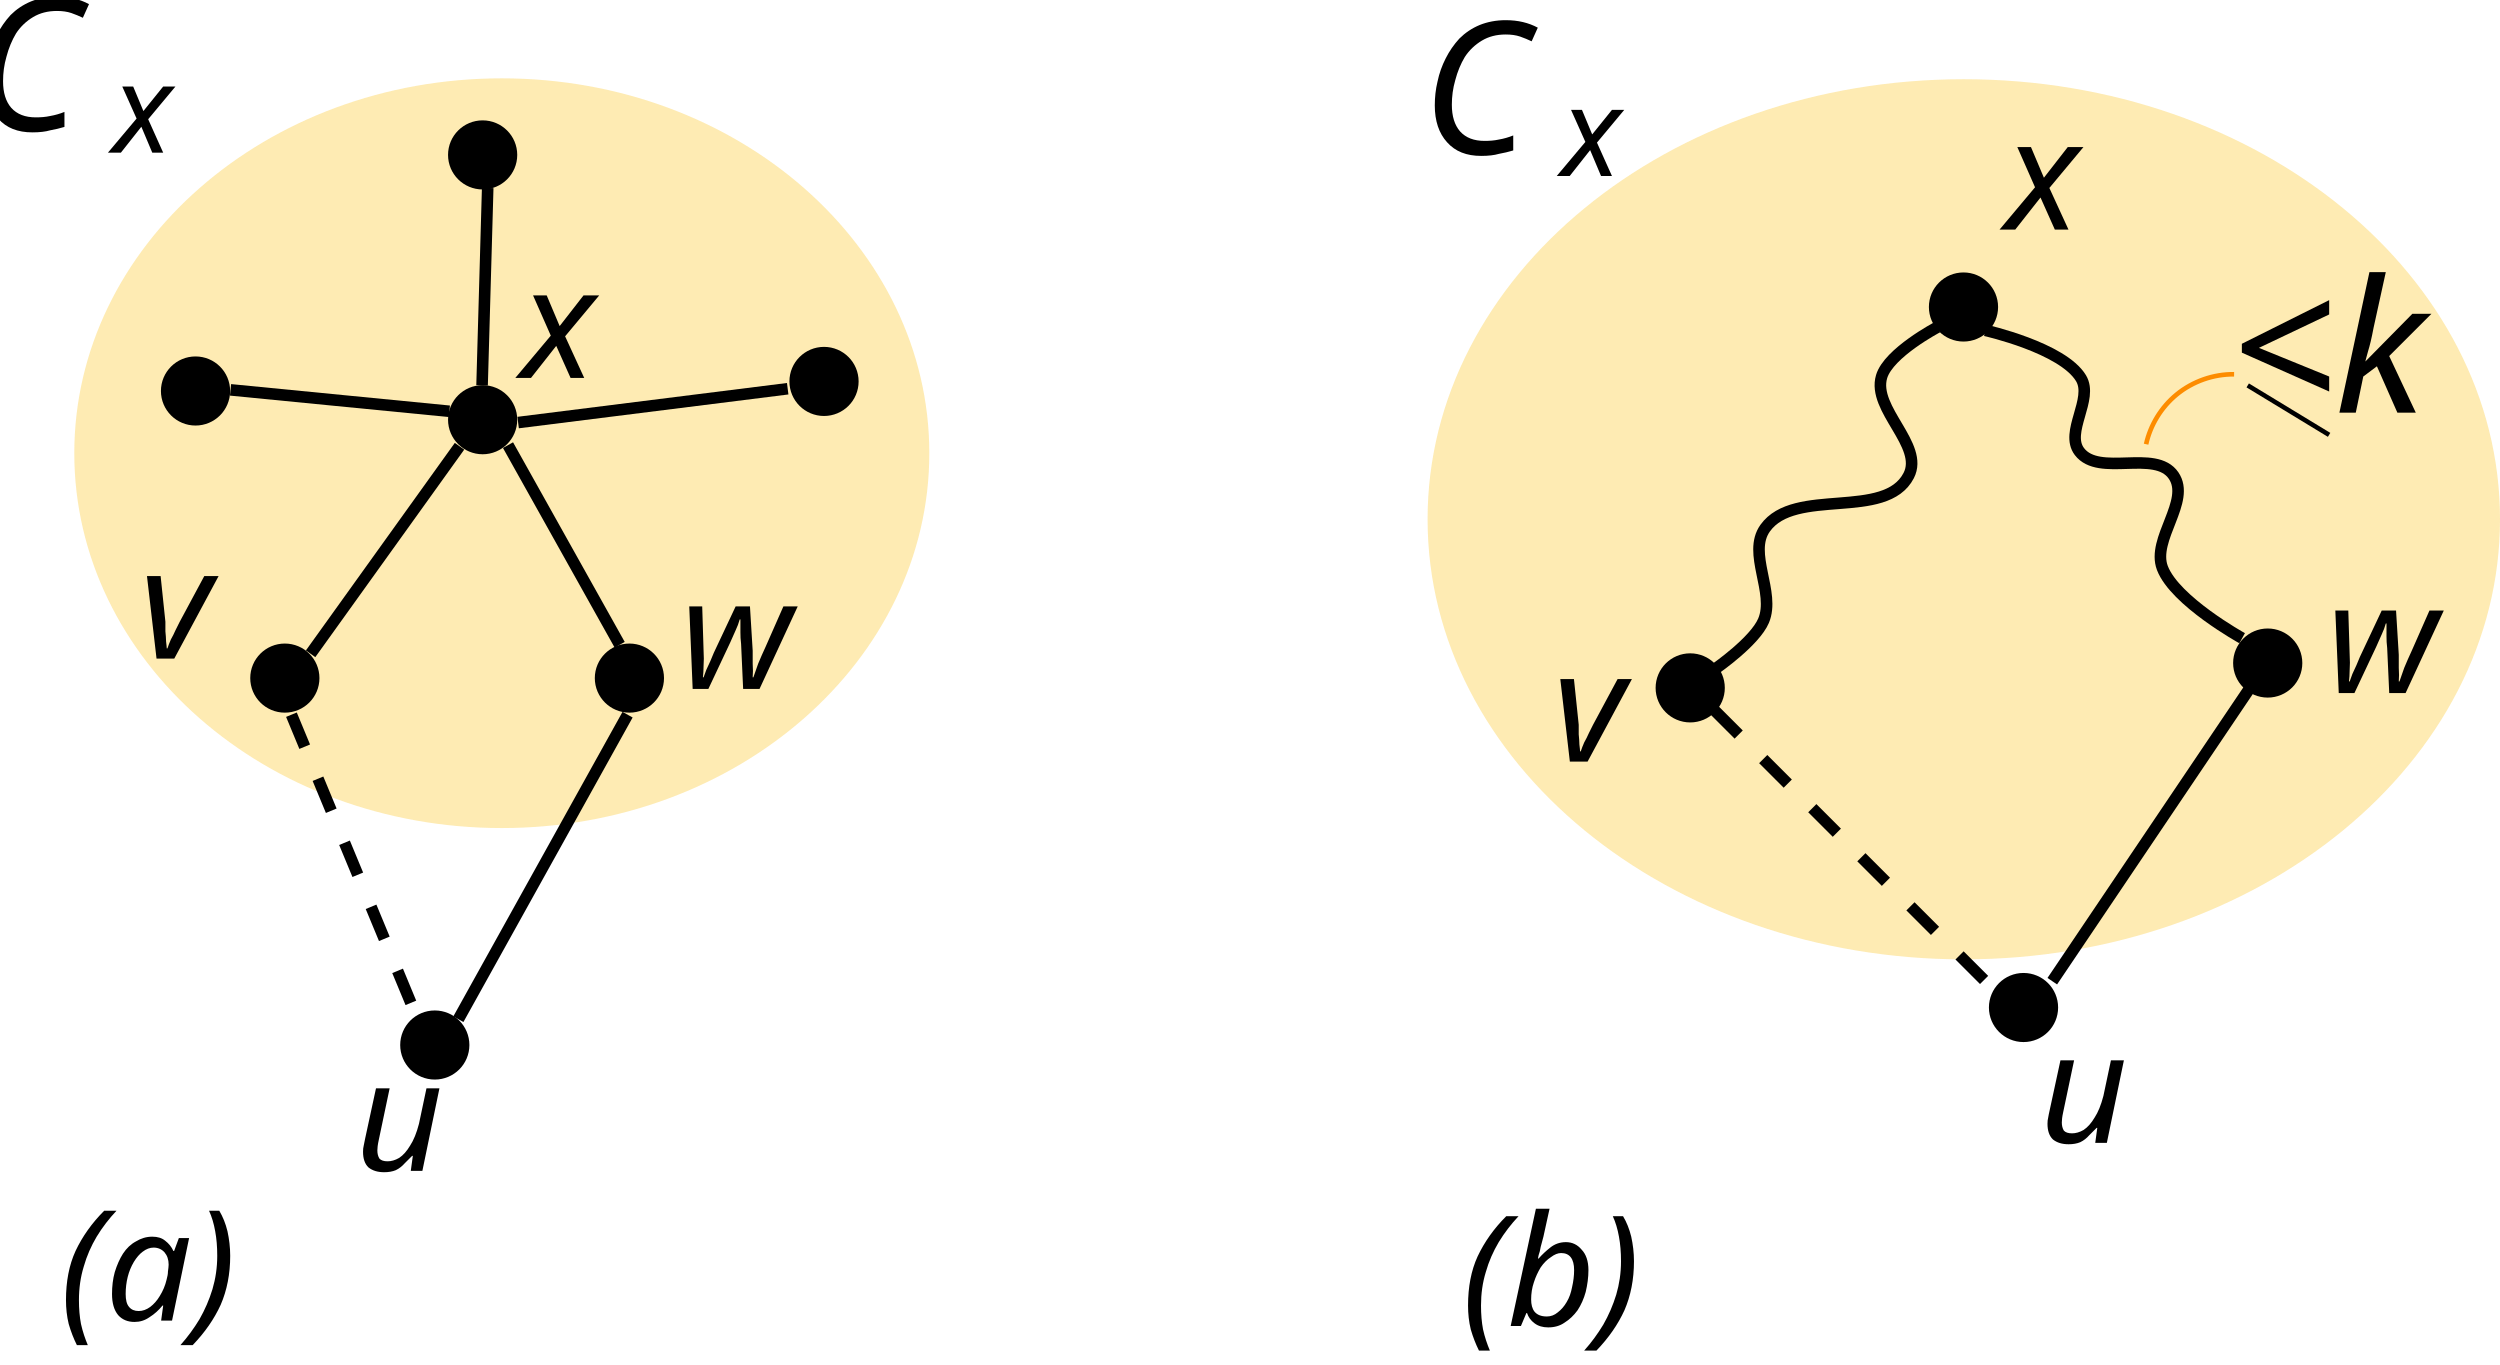
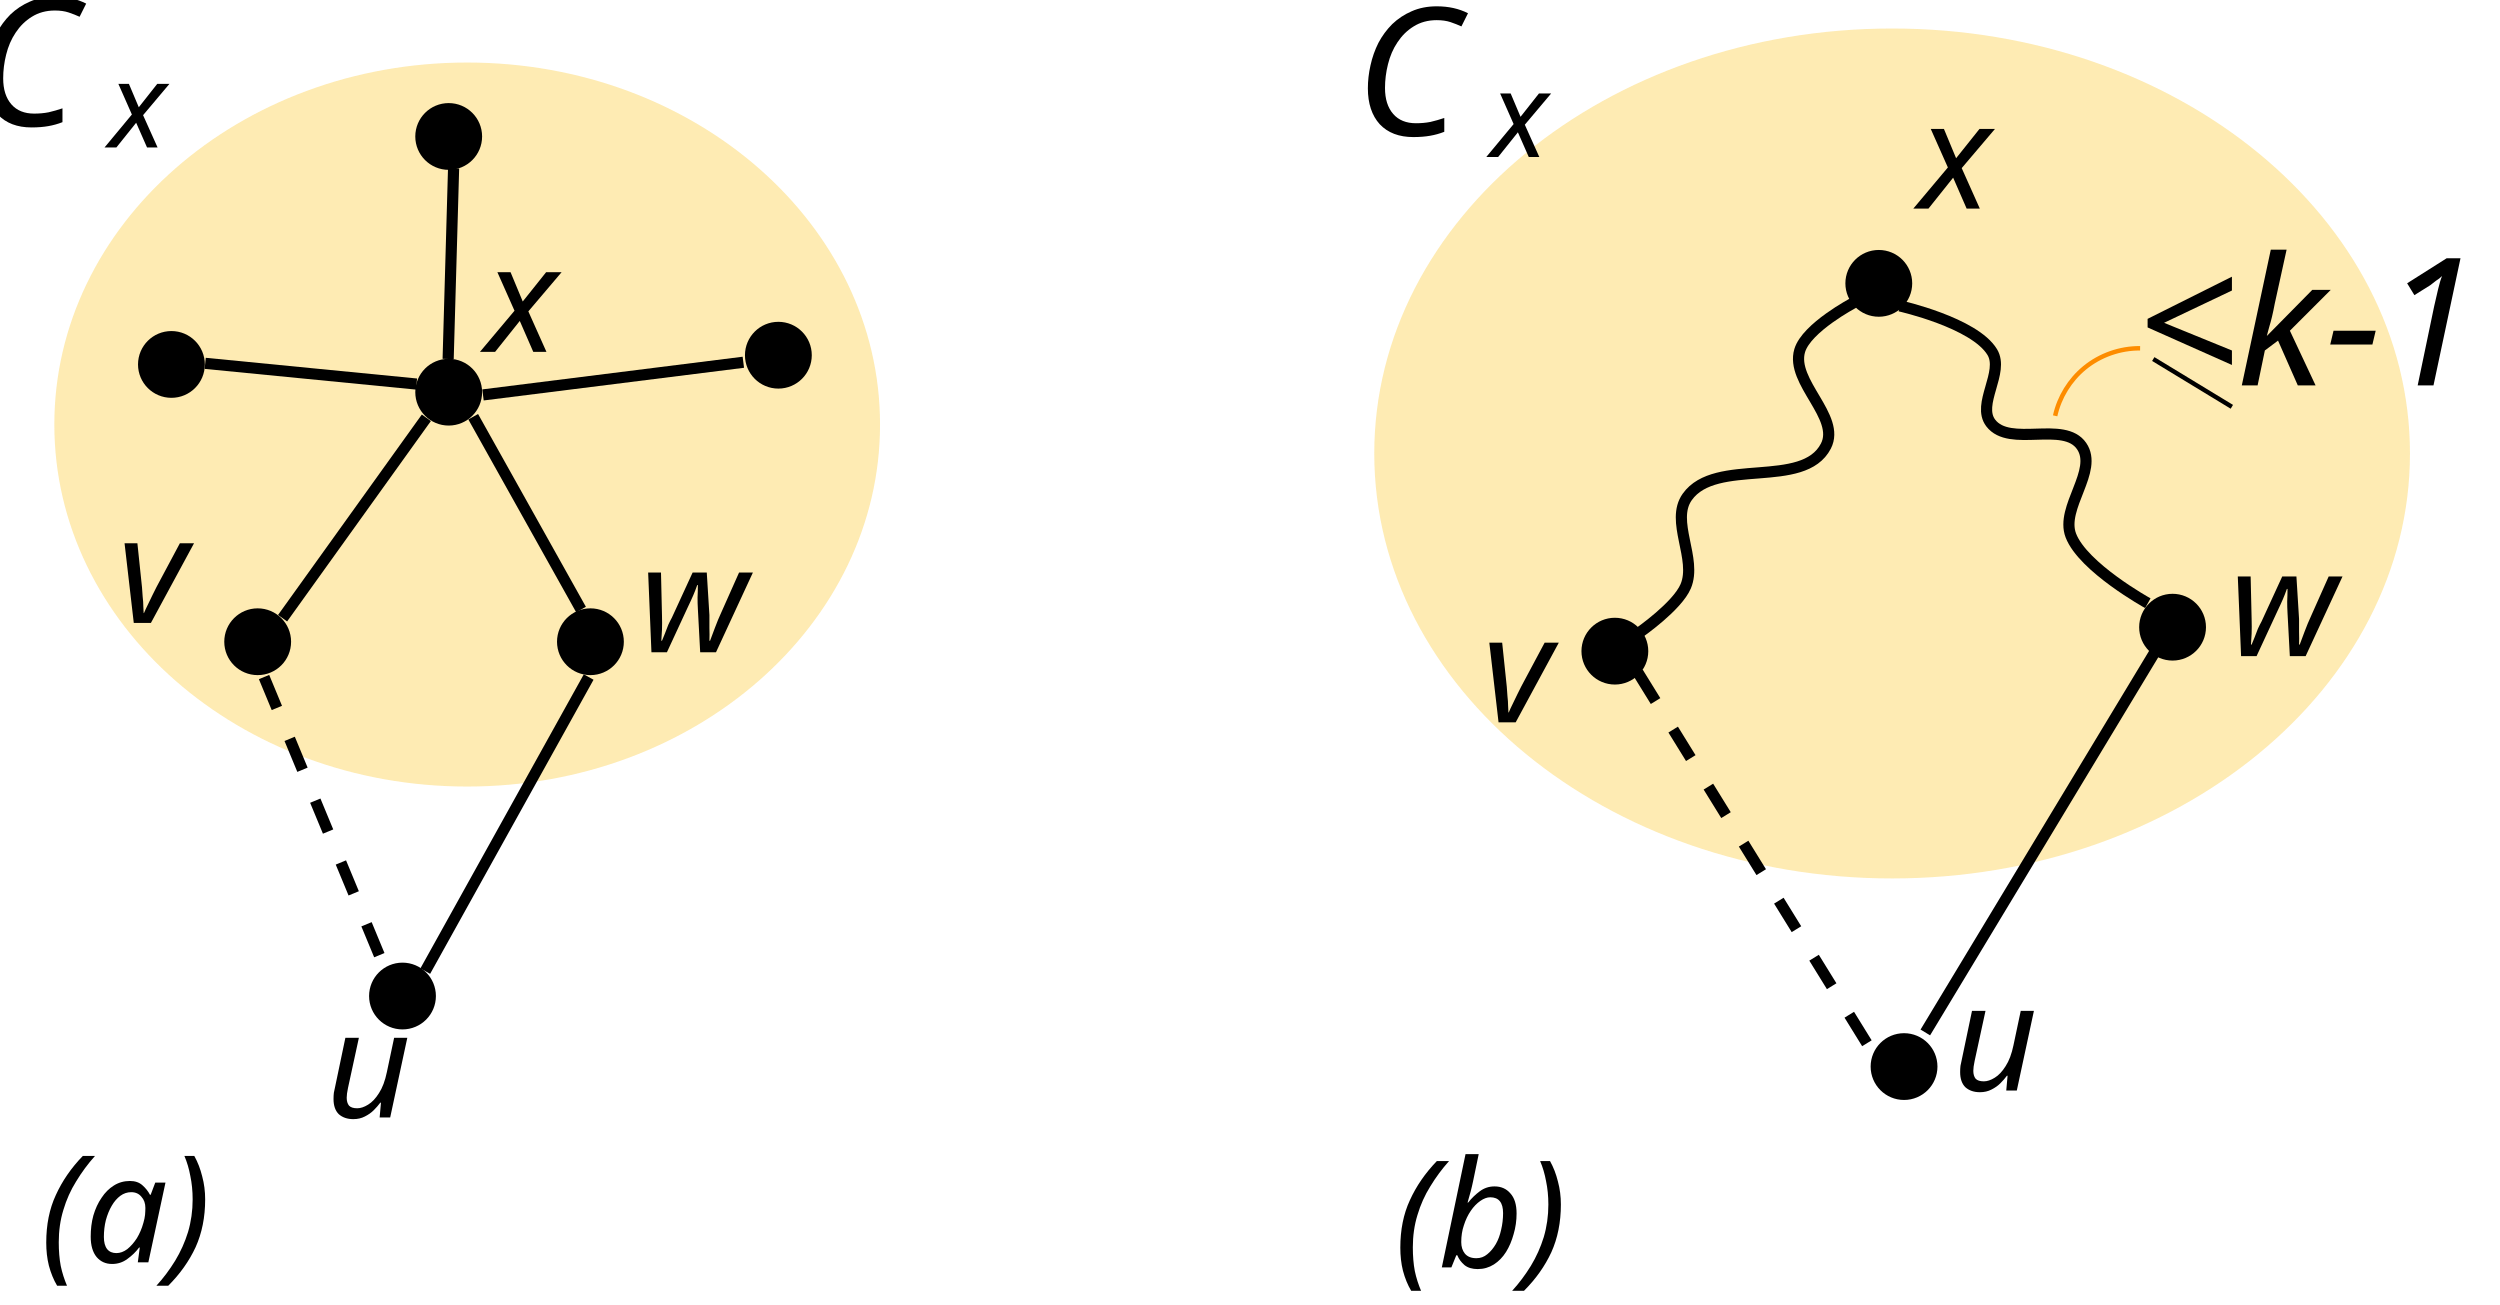
- <svg xmlns="http://www.w3.org/2000/svg" width="114.536mm" height="62.512mm" viewBox="0 0 114.536 62.512" version="1.1" id="svg8">
+ <svg xmlns="http://www.w3.org/2000/svg" width="118.602mm" height="61.893mm" viewBox="0 0 118.602 61.893" version="1.1" id="svg8">
  <defs id="defs2">
    <marker style="overflow:visible" id="marker1540" refX="0" refY="0" orient="auto">
      <path transform="matrix(0.4,0,0,0.4,4,0)" style="fill:#000000;fill-opacity:1;fill-rule:evenodd;stroke:#000000;stroke-width:1pt;stroke-opacity:1" d="M 0,0 5,-5 -12.5,0 5,5 Z" id="path1538" />
    </marker>
    <marker style="overflow:visible" id="marker3004" refX="0" refY="0" orient="auto">
      <path transform="matrix(-0.4,0,0,-0.4,-4,0)" style="fill:context-stroke;fill-rule:evenodd;stroke:#000000;stroke-width:1pt;stroke-opacity:1" d="M 0,0 5,-5 -12.5,0 5,5 Z" id="path3002" />
    </marker>
    <marker style="overflow:visible" id="marker1150" refX="0" refY="0" orient="auto">
      <path transform="matrix(-0.4,0,0,-0.4,-4,0)" style="fill:context-stroke;fill-rule:evenodd;stroke:#000000;stroke-width:1pt;stroke-opacity:1" d="M 0,0 5,-5 -12.5,0 5,5 Z" id="path1148" />
    </marker>
    <marker style="overflow:visible" id="marker1140" refX="0" refY="0" orient="auto">
      <path transform="matrix(-0.4,0,0,-0.4,-4,0)" style="fill:context-stroke;fill-rule:evenodd;stroke:#000000;stroke-width:1pt;stroke-opacity:1" d="M 0,0 5,-5 -12.5,0 5,5 Z" id="path1138" />
    </marker>
    <marker style="overflow:visible" id="marker1130" refX="0" refY="0" orient="auto">
      <path transform="matrix(-0.4,0,0,-0.4,-4,0)" style="fill:context-stroke;fill-rule:evenodd;stroke:#000000;stroke-width:1pt;stroke-opacity:1" d="M 0,0 5,-5 -12.5,0 5,5 Z" id="path1128" />
    </marker>
    <marker style="overflow:visible" id="marker1120" refX="0" refY="0" orient="auto">
      <path transform="matrix(-0.4,0,0,-0.4,-4,0)" style="fill:context-stroke;fill-rule:evenodd;stroke:#000000;stroke-width:1pt;stroke-opacity:1" d="M 0,0 5,-5 -12.5,0 5,5 Z" id="path1118" />
    </marker>
    <marker style="overflow:visible" id="marker1110" refX="0" refY="0" orient="auto">
      <path transform="matrix(-0.4,0,0,-0.4,-4,0)" style="fill:context-stroke;fill-rule:evenodd;stroke:#000000;stroke-width:1pt;stroke-opacity:1" d="M 0,0 5,-5 -12.5,0 5,5 Z" id="path1108" />
    </marker>
    <marker style="overflow:visible" id="marker1090" refX="0" refY="0" orient="auto">
      <path transform="matrix(0.4,0,0,0.4,4,0)" style="fill:#000000;fill-opacity:1;fill-rule:evenodd;stroke:#000000;stroke-width:1pt;stroke-opacity:1" d="M 0,0 5,-5 -12.5,0 5,5 Z" id="path1088" />
    </marker>
    <marker style="overflow:visible" id="marker1080" refX="0" refY="0" orient="auto">
      <path transform="matrix(0.4,0,0,0.4,4,0)" style="fill:#000000;fill-opacity:1;fill-rule:evenodd;stroke:#000000;stroke-width:1pt;stroke-opacity:1" d="M 0,0 5,-5 -12.5,0 5,5 Z" id="path1078" />
    </marker>
    <marker style="overflow:visible" id="Arrow1Sstart" refX="0" refY="0" orient="auto">
      <path transform="matrix(0.2,0,0,0.2,1.2,0)" style="fill:context-stroke;fill-rule:evenodd;stroke:context-stroke;stroke-width:1pt" d="M 0,0 5,-5 -12.5,0 5,5 Z" id="path5615" />
    </marker>
    <marker style="overflow:visible" id="Arrow2Send" refX="0" refY="0" orient="auto">
      <path transform="matrix(-0.3,0,0,-0.3,0.69,0)" d="M 8.719,4.034 -2.207,0.016 8.719,-4.002 c -1.745,2.372 -1.735,5.617 -6e-7,8.035 z" style="fill:context-stroke;fill-rule:evenodd;stroke-width:0.625;stroke-linejoin:round" id="path5636" />
    </marker>
    <marker style="overflow:visible" id="Arrow1Mend" refX="0" refY="0" orient="auto">
      <path transform="matrix(-0.4,0,0,-0.4,-4,0)" style="fill:context-stroke;fill-rule:evenodd;stroke:context-stroke;stroke-width:1pt" d="M 0,0 5,-5 -12.5,0 5,5 Z" id="path2643" />
    </marker>
    <marker style="overflow:visible" id="marker1864" refX="0" refY="0" orient="auto">
      <path transform="matrix(0.4,0,0,0.4,4,0)" style="fill:#000000;fill-opacity:1;fill-rule:evenodd;stroke:#000000;stroke-width:1pt;stroke-opacity:1" d="M 0,0 5,-5 -12.5,0 5,5 Z" id="path1862" />
    </marker>
    <marker style="overflow:visible" id="marker1772" refX="0" refY="0" orient="auto">
      <path transform="matrix(0.4,0,0,0.4,4,0)" style="fill:#000000;fill-opacity:1;fill-rule:evenodd;stroke:#000000;stroke-width:1pt;stroke-opacity:1" d="M 0,0 5,-5 -12.5,0 5,5 Z" id="path1770" />
    </marker>
    <marker orient="auto" refY="0" refX="0" id="marker2033" style="overflow:visible">
      <path id="path2031" d="M 0,0 5,-5 -12.5,0 5,5 Z" style="fill:#000000;fill-opacity:1;fill-rule:evenodd;stroke:#000000;stroke-width:1pt;stroke-opacity:1" transform="matrix(-0.4,0,0,-0.4,-4,0)" />
    </marker>
    <marker style="overflow:visible" id="marker2027" refX="0" refY="0" orient="auto">
      <path transform="matrix(-0.4,0,0,-0.4,-4,0)" style="fill:#000000;fill-opacity:1;fill-rule:evenodd;stroke:#000000;stroke-width:1pt;stroke-opacity:1" d="M 0,0 5,-5 -12.5,0 5,5 Z" id="path2025" />
    </marker>
    <marker orient="auto" refY="0" refX="0" id="marker2033-5" style="overflow:visible">
      <path id="path2031-5" d="M 0,0 5,-5 -12.5,0 5,5 Z" style="fill:#000000;fill-opacity:1;fill-rule:evenodd;stroke:#000000;stroke-width:1pt;stroke-opacity:1" transform="matrix(-0.4,0,0,-0.4,-4,0)" />
    </marker>
    <marker style="overflow:visible" id="Arrow1Mend-4" refX="0" refY="0" orient="auto">
      <path transform="matrix(-0.4,0,0,-0.4,-4,0)" style="fill:context-stroke;fill-rule:evenodd;stroke:context-stroke;stroke-width:1pt" d="M 0,0 5,-5 -12.5,0 5,5 Z" id="path2643-0" />
    </marker>
    <marker style="overflow:visible" id="Arrow1Sstart-8" refX="0" refY="0" orient="auto">
      <path transform="matrix(0.2,0,0,0.2,1.2,0)" style="fill:context-stroke;fill-rule:evenodd;stroke:context-stroke;stroke-width:1pt" d="M 0,0 5,-5 -12.5,0 5,5 Z" id="path5615-4" />
    </marker>
    <marker style="overflow:visible" id="Arrow2Send-2" refX="0" refY="0" orient="auto">
      <path transform="matrix(-0.3,0,0,-0.3,0.69,0)" d="M 8.719,4.034 -2.207,0.016 8.719,-4.002 c -1.745,2.372 -1.735,5.617 -6e-7,8.035 z" style="fill:context-stroke;fill-rule:evenodd;stroke-width:0.625;stroke-linejoin:round" id="path5636-2" />
    </marker>
    <marker style="overflow:visible" id="Arrow1Sstart-5" refX="0" refY="0" orient="auto">
      <path transform="matrix(0.2,0,0,0.2,1.2,0)" style="fill:context-stroke;fill-rule:evenodd;stroke:context-stroke;stroke-width:1pt" d="M 0,0 5,-5 -12.5,0 5,5 Z" id="path5615-0" />
    </marker>
    <marker style="overflow:visible" id="Arrow2Send-5" refX="0" refY="0" orient="auto">
      <path transform="matrix(-0.3,0,0,-0.3,0.69,0)" d="M 8.719,4.034 -2.207,0.016 8.719,-4.002 c -1.745,2.372 -1.735,5.617 -6e-7,8.035 z" style="fill:context-stroke;fill-rule:evenodd;stroke-width:0.625;stroke-linejoin:round" id="path5636-4" />
    </marker>
    <marker style="overflow:visible" id="marker1110-9" refX="0" refY="0" orient="auto">
      <path transform="matrix(-0.4,0,0,-0.4,-4,0)" style="fill:context-stroke;fill-rule:evenodd;stroke:#000000;stroke-width:1pt;stroke-opacity:1" d="M 0,0 5,-5 -12.5,0 5,5 Z" id="path1108-5" />
    </marker>
    <marker style="overflow:visible" id="marker1120-6" refX="0" refY="0" orient="auto">
      <path transform="matrix(-0.4,0,0,-0.4,-4,0)" style="fill:context-stroke;fill-rule:evenodd;stroke:#000000;stroke-width:1pt;stroke-opacity:1" d="M 0,0 5,-5 -12.5,0 5,5 Z" id="path1118-8" />
    </marker>
    <marker style="overflow:visible" id="marker1080-2" refX="0" refY="0" orient="auto">
      <path transform="matrix(0.4,0,0,0.4,4,0)" style="fill:#000000;fill-opacity:1;fill-rule:evenodd;stroke:#000000;stroke-width:1pt;stroke-opacity:1" d="M 0,0 5,-5 -12.5,0 5,5 Z" id="path1078-5" />
    </marker>
    <marker style="overflow:visible" id="marker1130-6" refX="0" refY="0" orient="auto">
      <path transform="matrix(-0.4,0,0,-0.4,-4,0)" style="fill:context-stroke;fill-rule:evenodd;stroke:#000000;stroke-width:1pt;stroke-opacity:1" d="M 0,0 5,-5 -12.5,0 5,5 Z" id="path1128-3" />
    </marker>
    <marker style="overflow:visible" id="marker1140-1" refX="0" refY="0" orient="auto">
      <path transform="matrix(-0.4,0,0,-0.4,-4,0)" style="fill:context-stroke;fill-rule:evenodd;stroke:#000000;stroke-width:1pt;stroke-opacity:1" d="M 0,0 5,-5 -12.5,0 5,5 Z" id="path1138-4" />
    </marker>
    <marker style="overflow:visible" id="marker1518-0" refX="0" refY="0" orient="auto">
      <path transform="matrix(0.4,0,0,0.4,4,0)" style="fill:#000000;fill-opacity:1;fill-rule:evenodd;stroke:#000000;stroke-width:1pt;stroke-opacity:1" d="M 0,0 5,-5 -12.5,0 5,5 Z" id="path1516-6" />
    </marker>
    <marker style="overflow:visible" id="marker1090-7" refX="0" refY="0" orient="auto">
      <path transform="matrix(0.4,0,0,0.4,4,0)" style="fill:#000000;fill-opacity:1;fill-rule:evenodd;stroke:#000000;stroke-width:1pt;stroke-opacity:1" d="M 0,0 5,-5 -12.5,0 5,5 Z" id="path1088-1" />
    </marker>
    <marker style="overflow:visible" id="marker1160-1" refX="0" refY="0" orient="auto">
      <path transform="matrix(-0.4,0,0,-0.4,-4,0)" style="fill:context-stroke;fill-rule:evenodd;stroke:#000000;stroke-width:1pt;stroke-opacity:1" d="M 0,0 5,-5 -12.5,0 5,5 Z" id="path1158-3" />
    </marker>
    <marker orient="auto" refY="0" refX="0" id="marker2033-1" style="overflow:visible">
      <path id="path2031-0" d="M 0,0 5,-5 -12.5,0 5,5 Z" style="fill:#000000;fill-opacity:1;fill-rule:evenodd;stroke:#000000;stroke-width:1pt;stroke-opacity:1" transform="matrix(-0.4,0,0,-0.4,-4,0)" />
    </marker>
    <marker style="overflow:visible" id="marker1110-9-9" refX="0" refY="0" orient="auto">
      <path transform="matrix(-0.4,0,0,-0.4,-4,0)" style="fill:context-stroke;fill-rule:evenodd;stroke:#ec0000;stroke-width:1pt;stroke-opacity:1" d="M 0,0 5,-5 -12.5,0 5,5 Z" id="path1108-5-7" />
    </marker>
    <marker style="overflow:visible" id="marker1130-6-7" refX="0" refY="0" orient="auto">
      <path transform="matrix(-0.4,0,0,-0.4,-4,0)" style="fill:context-stroke;fill-rule:evenodd;stroke:#000000;stroke-width:1pt;stroke-opacity:1" d="M 0,0 5,-5 -12.5,0 5,5 Z" id="path1128-3-8" />
    </marker>
    <marker style="overflow:visible" id="marker1540-0" refX="0" refY="0" orient="auto">
      <path transform="matrix(0.4,0,0,0.4,4,0)" style="fill:#ec0000;fill-opacity:1;fill-rule:evenodd;stroke:#ec0000;stroke-width:1pt;stroke-opacity:1" d="M 0,0 5,-5 -12.5,0 5,5 Z" id="path1538-0" />
    </marker>
    <marker style="overflow:visible" id="marker1518-0-8" refX="0" refY="0" orient="auto">
      <path transform="matrix(0.4,0,0,0.4,4,0)" style="fill:#000000;fill-opacity:1;fill-rule:evenodd;stroke:#000000;stroke-width:1pt;stroke-opacity:1" d="M 0,0 5,-5 -12.5,0 5,5 Z" id="path1516-6-6" />
    </marker>
    <marker orient="auto" refY="0" refX="0" id="marker2033-10" style="overflow:visible">
      <path id="path2031-7" d="M 0,0 5,-5 -12.5,0 5,5 Z" style="fill:#ec0000;fill-opacity:1;fill-rule:evenodd;stroke:#ec0000;stroke-width:1pt;stroke-opacity:1" transform="matrix(-0.4,0,0,-0.4,-4,0)" />
    </marker>
    <marker style="overflow:visible" id="marker1160-1-9" refX="0" refY="0" orient="auto">
      <path transform="matrix(-0.4,0,0,-0.4,-4,0)" style="fill:context-stroke;fill-rule:evenodd;stroke:#0000f5;stroke-width:1pt;stroke-opacity:1" d="M 0,0 5,-5 -12.5,0 5,5 Z" id="path1158-3-8" />
    </marker>
  </defs>
-   <g id="layer1" transform="translate(-144.7971,-308.7723)">
-     <g id="g17444" transform="matrix(2.00001,0,0,1.999969,-144.7986,-308.7628)">
-       <ellipse style="opacity:0.3;fill:#fabb00;fill-opacity:1;stroke:none;stroke-width:0.321;stroke-miterlimit:4;stroke-dasharray:none" id="path1860-9" cx="189.782" cy="320.668" rx="12.283" ry="10.081" />
-       <text xml:space="preserve" style="font-style:normal;font-weight:normal;font-size:4.233px;line-height:1.25;font-family:sans-serif;fill:#000000;fill-opacity:1;stroke:none;stroke-width:0.265" x="177.352" y="312.294" id="text2209-7-1-4-9-8-4-0-2-9-80-3-8-8-1-5-0">
-         <tspan id="tspan2207-4-7-3-0-0-8-3-5-1-7-9-0-6-9-3-8" style="font-style:italic;font-variant:normal;font-weight:500;font-stretch:normal;font-size:4.233px;font-family:'CMU Serif';-inkscape-font-specification:'CMU Serif Medium Italic';stroke-width:0.265" x="177.352" y="312.294">C</tspan>
-       </text>
-       <text xml:space="preserve" style="font-style:normal;font-weight:normal;font-size:2.822px;line-height:1.25;font-family:sans-serif;fill:#000000;fill-opacity:1;stroke:none;stroke-width:0.265" x="180.568" y="312.806" id="text2209-7-1-4-9-8-4-0-2-9-80-3-8-8-5-5-8-4">
-         <tspan id="tspan2207-4-7-3-0-0-8-3-5-1-7-9-0-6-7-6-4-1" style="font-style:italic;font-variant:normal;font-weight:500;font-stretch:normal;font-size:2.822px;font-family:'CMU Serif';-inkscape-font-specification:'CMU Serif Medium Italic';stroke-width:0.265" x="180.568" y="312.806">x</tspan>
-       </text>
-       <ellipse style="opacity:0.3;fill:#fabb00;fill-opacity:1;stroke:none;stroke-width:0.265;stroke-miterlimit:4;stroke-dasharray:none" id="path1860" cx="156.292" cy="319.154" rx="9.793" ry="8.587" />
-       <text xml:space="preserve" style="font-style:normal;font-weight:normal;font-size:10.583px;line-height:1.25;font-family:sans-serif;letter-spacing:0px;word-spacing:0px;fill:#000000;fill-opacity:1;stroke:none;stroke-width:0.265" x="157.856" y="210.179" id="text4253" />
-       <text xml:space="preserve" style="font-style:normal;font-weight:normal;font-size:10.583px;line-height:1.25;font-family:sans-serif;letter-spacing:0px;word-spacing:0px;fill:#000000;fill-opacity:1;stroke:none;stroke-width:0.265" x="179.596" y="243.328" id="text1249" />
-       <text xml:space="preserve" style="font-style:normal;font-weight:normal;font-size:10.583px;line-height:1.25;font-family:sans-serif;letter-spacing:0px;word-spacing:0px;fill:#000000;fill-opacity:1;stroke:none;stroke-width:0.265" x="136.059" y="213.935" id="text1284" />
-       <text xml:space="preserve" style="font-style:normal;font-weight:normal;font-size:10.583px;line-height:1.25;font-family:sans-serif;fill:#000000;fill-opacity:1;stroke:none;stroke-width:0.265" x="16.79" y="169.153" id="text1221">
-         <tspan id="tspan1219" x="16.79" y="169.153" style="stroke-width:0.265" />
-       </text>
-       <text xml:space="preserve" style="font-style:normal;font-weight:normal;font-size:10.583px;line-height:1.25;font-family:sans-serif;fill:#000000;fill-opacity:1;stroke:none;stroke-width:0.265" x="19.494" y="149.933" id="text1229">
-         <tspan id="tspan1227" x="19.494" y="149.933" style="stroke-width:0.265" />
-       </text>
-       <text xml:space="preserve" style="font-style:normal;font-weight:normal;font-size:2.117px;line-height:1.25;font-family:sans-serif;fill:#000000;fill-opacity:1;stroke:none;stroke-width:0.265" x="35.116" y="166.934" id="text2209-7-1-5-0-5">
-         <tspan id="tspan2207-4-7-2-8-2" style="font-style:italic;font-variant:normal;font-weight:500;font-stretch:normal;font-size:2.117px;font-family:'CMU Serif';-inkscape-font-specification:'CMU Serif Medium Italic';stroke-width:0.265" x="35.116" y="166.934" />
-       </text>
-       <text xml:space="preserve" style="font-style:normal;font-weight:normal;font-size:3.528px;line-height:1.25;font-family:sans-serif;fill:#000000;fill-opacity:1;stroke:none;stroke-width:0.265" x="152.927" y="335.59" id="text2209-7-1-4-9-8-4-0-2-9-80-3-4-4-6-6-5-2-0">
-         <tspan id="tspan2207-4-7-3-0-0-8-3-5-1-7-9-5-0-4-7-8-7-4" style="font-style:italic;font-variant:normal;font-weight:500;font-stretch:normal;font-size:3.528px;font-family:'CMU Serif';-inkscape-font-specification:'CMU Serif Medium Italic';stroke-width:0.265" x="152.927" y="335.59">u</tspan>
-       </text>
-       <text xml:space="preserve" style="font-style:normal;font-weight:normal;font-size:3.528px;line-height:1.25;font-family:sans-serif;fill:#000000;fill-opacity:1;stroke:none;stroke-width:0.265" x="146.167" y="339.025" id="text2209-7-1-4-9-8-4-0-2-9-80-3-4-4-6-6-5-2-0-3">
-         <tspan id="tspan2207-4-7-3-0-0-8-3-5-1-7-9-5-0-4-7-8-7-4-7" style="font-style:italic;font-variant:normal;font-weight:500;font-stretch:normal;font-size:3.528px;font-family:'CMU Serif';-inkscape-font-specification:'CMU Serif Medium Italic';stroke-width:0.265" x="146.167" y="339.025">(a)</tspan>
-       </text>
-       <text xml:space="preserve" style="font-style:normal;font-weight:normal;font-size:3.528px;line-height:1.25;font-family:sans-serif;fill:#000000;fill-opacity:1;stroke:none;stroke-width:0.265" x="178.286" y="339.147" id="text2209-7-1-4-9-8-4-0-2-9-80-3-4-4-6-6-5-2-0-3-9">
-         <tspan id="tspan2207-4-7-3-0-0-8-3-5-1-7-9-5-0-4-7-8-7-4-7-5" style="font-style:italic;font-variant:normal;font-weight:500;font-stretch:normal;font-size:3.528px;font-family:'CMU Serif';-inkscape-font-specification:'CMU Serif Medium Italic';stroke-width:0.265" x="178.286" y="339.147">(b)</tspan>
-       </text>
-       <text xml:space="preserve" style="font-style:normal;font-weight:normal;font-size:3.528px;line-height:1.25;font-family:sans-serif;fill:#000000;fill-opacity:1;stroke:none;stroke-width:0.265" x="147.994" y="323.86" id="text2209-7-1-4-9-8-4-0-2-9-80-3-4-4-6-6-5-2-3">
-         <tspan id="tspan2207-4-7-3-0-0-8-3-5-1-7-9-5-0-4-7-8-7-2" style="font-style:italic;font-variant:normal;font-weight:500;font-stretch:normal;font-size:3.528px;font-family:'CMU Serif';-inkscape-font-specification:'CMU Serif Medium Italic';stroke-width:0.265" x="147.994" y="323.86">v</tspan>
-       </text>
-       <text xml:space="preserve" style="font-style:normal;font-weight:normal;font-size:3.528px;line-height:1.25;font-family:sans-serif;fill:#000000;fill-opacity:1;stroke:none;stroke-width:0.265" x="160.381" y="324.554" id="text2209-7-1-4-9-8-4-0-2-9-80-3-4-4-6-6-5-2-06">
-         <tspan id="tspan2207-4-7-3-0-0-8-3-5-1-7-9-5-0-4-7-8-7-6" style="font-style:italic;font-variant:normal;font-weight:500;font-stretch:normal;font-size:3.528px;font-family:'CMU Serif';-inkscape-font-specification:'CMU Serif Medium Italic';stroke-width:0.265" x="160.381" y="324.554">w</tspan>
-       </text>
-       <text xml:space="preserve" style="font-style:normal;font-weight:normal;font-size:3.528px;line-height:1.25;font-family:sans-serif;fill:#000000;fill-opacity:1;stroke:none;stroke-width:0.265" x="156.727" y="317.429" id="text2209-7-1-4-9-8-4-0-2-9-80-3-4-4-6-6-5-2-03">
-         <tspan id="tspan2207-4-7-3-0-0-8-3-5-1-7-9-5-0-4-7-8-7-3" style="font-style:italic;font-variant:normal;font-weight:500;font-stretch:normal;font-size:3.528px;font-family:'CMU Serif';-inkscape-font-specification:'CMU Serif Medium Italic';stroke-width:0.265" x="156.727" y="317.429">x</tspan>
-       </text>
-       <text xml:space="preserve" style="font-style:normal;font-weight:normal;font-size:3.528px;line-height:1.25;font-family:sans-serif;fill:#000000;fill-opacity:1;stroke:none;stroke-width:0.265" x="190.728" y="314.031" id="text2209-7-1-4-9-8-4-0-2-9-80-3-4-4-6-6-5-2-03-4">
-         <tspan id="tspan2207-4-7-3-0-0-8-3-5-1-7-9-5-0-4-7-8-7-3-8" style="font-style:italic;font-variant:normal;font-weight:500;font-stretch:normal;font-size:3.528px;font-family:'CMU Serif';-inkscape-font-specification:'CMU Serif Medium Italic';stroke-width:0.265" x="190.728" y="314.031">x</tspan>
-       </text>
-       <text xml:space="preserve" style="font-style:normal;font-weight:normal;font-size:4.233px;line-height:1.25;font-family:sans-serif;fill:#000000;fill-opacity:1;stroke:none;stroke-width:0.265" x="144.163" y="311.757" id="text2209-7-1-4-9-8-4-0-2-9-80-3-8-8-1-5">
-         <tspan id="tspan2207-4-7-3-0-0-8-3-5-1-7-9-0-6-9-3" style="font-style:italic;font-variant:normal;font-weight:500;font-stretch:normal;font-size:4.233px;font-family:'CMU Serif';-inkscape-font-specification:'CMU Serif Medium Italic';stroke-width:0.265" x="144.163" y="311.757">C</tspan>
-       </text>
-       <text xml:space="preserve" style="font-style:normal;font-weight:normal;font-size:2.822px;line-height:1.25;font-family:sans-serif;fill:#000000;fill-opacity:1;stroke:none;stroke-width:0.265" x="147.378" y="312.269" id="text2209-7-1-4-9-8-4-0-2-9-80-3-8-8-5-5-8">
-         <tspan id="tspan2207-4-7-3-0-0-8-3-5-1-7-9-0-6-7-6-4" style="font-style:italic;font-variant:normal;font-weight:500;font-stretch:normal;font-size:2.822px;font-family:'CMU Serif';-inkscape-font-specification:'CMU Serif Medium Italic';stroke-width:0.265" x="147.378" y="312.269">x</tspan>
-       </text>
-       <ellipse style="fill:#000000;fill-opacity:1;stroke:#000000;stroke-width:0.429;stroke-miterlimit:4;stroke-dasharray:none;stroke-opacity:1" id="path2144-9-4-64-2-7" cx="155.853" cy="318.387" rx="0.578" ry="0.577" />
-       <ellipse style="fill:#000000;fill-opacity:1;stroke:#000000;stroke-width:0.429;stroke-miterlimit:4;stroke-dasharray:none;stroke-opacity:1" id="path2144-9-4-64-2-7-8" cx="189.775" cy="315.805" rx="0.578" ry="0.577" />
-       <ellipse style="fill:#000000;fill-opacity:1;stroke:#000000;stroke-width:0.429;stroke-miterlimit:4;stroke-dasharray:none;stroke-opacity:1" id="path2144-9-4-64-2-7-84" cx="196.744" cy="323.961" rx="0.578" ry="0.577" />
-       <ellipse style="fill:#000000;fill-opacity:1;stroke:#000000;stroke-width:0.429;stroke-miterlimit:4;stroke-dasharray:none;stroke-opacity:1" id="path2144-9-4-64-2-7-4" cx="183.515" cy="324.53" rx="0.578" ry="0.577" />
-       <ellipse style="fill:#000000;fill-opacity:1;stroke:#000000;stroke-width:0.429;stroke-miterlimit:4;stroke-dasharray:none;stroke-opacity:1" id="path2144-9-4-64-2-7-98" cx="154.757" cy="332.711" rx="0.578" ry="0.577" />
-       <text xml:space="preserve" style="font-style:normal;font-weight:normal;font-size:3.528px;line-height:1.25;font-family:sans-serif;fill:#000000;fill-opacity:1;stroke:none;stroke-width:0.265" x="191.512" y="334.95" id="text2209-7-1-4-9-8-4-0-2-9-80-3-4-4-6-6-5-2-0-4">
-         <tspan id="tspan2207-4-7-3-0-0-8-3-5-1-7-9-5-0-4-7-8-7-4-6" style="font-style:italic;font-variant:normal;font-weight:500;font-stretch:normal;font-size:3.528px;font-family:'CMU Serif';-inkscape-font-specification:'CMU Serif Medium Italic';stroke-width:0.265" x="191.512" y="334.95">u</tspan>
-       </text>
-       <text xml:space="preserve" style="font-style:normal;font-weight:normal;font-size:3.528px;line-height:1.25;font-family:sans-serif;fill:#000000;fill-opacity:1;stroke:none;stroke-width:0.265" x="180.367" y="326.217" id="text2209-7-1-4-9-8-4-0-2-9-80-3-4-4-6-6-5-2-3-8">
-         <tspan id="tspan2207-4-7-3-0-0-8-3-5-1-7-9-5-0-4-7-8-7-2-2" style="font-style:italic;font-variant:normal;font-weight:500;font-stretch:normal;font-size:3.528px;font-family:'CMU Serif';-inkscape-font-specification:'CMU Serif Medium Italic';stroke-width:0.265" x="180.367" y="326.217">v</tspan>
-       </text>
-       <text xml:space="preserve" style="font-style:normal;font-weight:normal;font-size:3.528px;line-height:1.25;font-family:sans-serif;fill:#000000;fill-opacity:1;stroke:none;stroke-width:0.265" x="198.089" y="324.646" id="text2209-7-1-4-9-8-4-0-2-9-80-3-4-4-6-6-5-2-06-8">
-         <tspan id="tspan2207-4-7-3-0-0-8-3-5-1-7-9-5-0-4-7-8-7-6-8" style="font-style:italic;font-variant:normal;font-weight:500;font-stretch:normal;font-size:3.528px;font-family:'CMU Serif';-inkscape-font-specification:'CMU Serif Medium Italic';stroke-width:0.265" x="198.089" y="324.646">w</tspan>
-       </text>
-       <ellipse style="fill:#000000;fill-opacity:1;stroke:#000000;stroke-width:0.429;stroke-miterlimit:4;stroke-dasharray:none;stroke-opacity:1" id="path2144-9-4-64-2-7-98-6" cx="191.15" cy="331.852" rx="0.578" ry="0.577" />
-       <ellipse style="fill:#000000;fill-opacity:1;stroke:#000000;stroke-width:0.429;stroke-miterlimit:4;stroke-dasharray:none;stroke-opacity:1" id="path2144-9-4-64-2-7-2" cx="151.322" cy="324.306" rx="0.578" ry="0.577" />
-       <ellipse style="fill:#000000;fill-opacity:1;stroke:#000000;stroke-width:0.429;stroke-miterlimit:4;stroke-dasharray:none;stroke-opacity:1" id="path2144-9-4-64-2-7-6" cx="159.215" cy="324.306" rx="0.578" ry="0.577" />
-       <ellipse style="fill:#000000;fill-opacity:1;stroke:#000000;stroke-width:0.429;stroke-miterlimit:4;stroke-dasharray:none;stroke-opacity:1" id="path2144-9-4-64-2-7-5" cx="163.673" cy="317.51" rx="0.578" ry="0.577" />
-       <ellipse style="fill:#000000;fill-opacity:1;stroke:#000000;stroke-width:0.429;stroke-miterlimit:4;stroke-dasharray:none;stroke-opacity:1" id="path2144-9-4-64-2-7-60" cx="155.853" cy="312.321" rx="0.578" ry="0.577" />
-       <ellipse style="fill:#000000;fill-opacity:1;stroke:#000000;stroke-width:0.429;stroke-miterlimit:4;stroke-dasharray:none;stroke-opacity:1" id="path2144-9-4-64-2-7-9" cx="149.276" cy="317.729" rx="0.578" ry="0.577" />
-       <path style="fill:none;stroke:#000000;stroke-width:0.265px;stroke-linecap:butt;stroke-linejoin:miter;stroke-opacity:1" d="m 155.323,318.995 -3.411,4.754" id="path2319" />
-       <path style="fill:none;stroke:#000000;stroke-width:0.265px;stroke-linecap:butt;stroke-linejoin:miter;stroke-opacity:1" d="m 150.078,317.703 5.013,0.491" id="path2323" />
-       <path style="fill:none;stroke:#000000;stroke-width:0.265px;stroke-linecap:butt;stroke-linejoin:miter;stroke-opacity:1" d="m 155.969,313.078 -0.129,4.522" id="path2327" />
-       <path style="fill:none;stroke:#000000;stroke-width:0.265px;stroke-linecap:butt;stroke-linejoin:miter;stroke-opacity:1" d="m 156.666,318.452 6.175,-0.775" id="path2331" />
-       <path style="fill:none;stroke:#000000;stroke-width:0.265px;stroke-linecap:butt;stroke-linejoin:miter;stroke-opacity:1" d="m 156.434,318.969 2.558,4.573" id="path2335" />
-       <path style="fill:none;stroke:#000000;stroke-width:0.265px;stroke-linecap:butt;stroke-linejoin:miter;stroke-opacity:1" d="m 159.173,325.144 -3.876,6.976" id="path2452" />
-       <path style="fill:none;stroke:#000000;stroke-width:0.265;stroke-linecap:butt;stroke-linejoin:miter;stroke-miterlimit:4;stroke-dasharray:0.794, 0.794;stroke-dashoffset:0;stroke-opacity:1" d="m 151.473,325.144 2.816,6.795" id="path2456" />
-       <path style="fill:none;stroke:#000000;stroke-width:0.265px;stroke-linecap:butt;stroke-linejoin:miter;stroke-opacity:1" d="m 189.178,316.267 c 0,0 -1.117,0.587 -1.279,1.133 -0.223,0.751 0.98,1.569 0.621,2.266 -0.535,1.038 -2.612,0.254 -3.289,1.206 -0.41,0.576 0.239,1.469 -0.036,2.119 -0.202,0.476 -1.096,1.096 -1.096,1.096" id="path7581" />
-       <path style="fill:none;stroke:#000000;stroke-width:0.265px;stroke-linecap:butt;stroke-linejoin:miter;stroke-opacity:1" d="m 190.275,316.34 c 0,0 1.77,0.397 2.192,1.096 0.289,0.48 -0.376,1.235 -0.036,1.681 0.449,0.59 1.737,-0.064 2.156,0.548 0.402,0.587 -0.509,1.455 -0.256,2.119 0.289,0.758 1.827,1.608 1.827,1.608" id="path7583" />
-       <path style="fill:none;stroke:#000000;stroke-width:0.265;stroke-linecap:butt;stroke-linejoin:miter;stroke-miterlimit:4;stroke-dasharray:0.795, 0.795;stroke-dashoffset:0;stroke-opacity:1" d="m 184.063,325.037 6.212,6.212" id="path8366" />
-       <path style="fill:none;stroke:#000000;stroke-width:0.265px;stroke-linecap:butt;stroke-linejoin:miter;stroke-opacity:1" d="m 196.34,324.526 -4.531,6.723" id="path8368" />
-       <g id="g13483" transform="translate(-7.23507,8.842863)">
-         <g id="g12157">
-           <text xml:space="preserve" style="font-style:normal;font-weight:normal;font-size:4.233px;line-height:1.25;font-family:sans-serif;fill:#000000;fill-opacity:1;stroke:none;stroke-width:0.265" x="203.091" y="309.381" id="text2209-7-1-4-9-8-4-0-2-9-80-3-4-4-6-6-2-9-9-7-0">
-             <tspan id="tspan2207-4-7-3-0-0-8-3-5-1-7-9-5-0-4-7-1-5-6-7-3" style="font-style:italic;font-variant:normal;font-weight:500;font-stretch:normal;font-size:4.233px;font-family:'CMU Serif';-inkscape-font-specification:'CMU Serif Medium Italic';stroke-width:0.265" x="203.091" y="309.381">&lt;k</tspan>
-           </text>
-         </g>
-         <path style="fill:none;stroke:#000000;stroke-width:0.106;stroke-linecap:butt;stroke-linejoin:miter;stroke-miterlimit:4;stroke-dasharray:none;stroke-opacity:1" d="m 203.521,308.758 1.864,1.133" id="path11233" />
+   <g id="layer1" transform="translate(-145.6225,-309.3956)">
+     <ellipse style="opacity:0.3;fill:#fabb00;fill-opacity:1;stroke:none;stroke-width:0.642;stroke-miterlimit:4;stroke-dasharray:none" id="path1860-9" cx="235.386" cy="330.909" rx="24.567" ry="20.161" />
+     <text xml:space="preserve" style="font-style:normal;font-weight:normal;font-size:8.467px;line-height:1.25;font-family:sans-serif;fill:#000000;fill-opacity:1;stroke:none;stroke-width:0.529" x="209.906" y="315.819" id="text2209-7-1-4-9-8-4-0-2-9-80-3-8-8-1-5-0">
+       <tspan id="tspan2207-4-7-3-0-0-8-3-5-1-7-9-0-6-9-3-8" style="font-style:italic;font-variant:normal;font-weight:500;font-stretch:normal;font-size:8.467px;font-family:'CMU Serif';-inkscape-font-specification:'CMU Serif Medium Italic';stroke-width:0.529" x="209.906" y="315.819">C</tspan>
+     </text>
+     <text xml:space="preserve" style="font-style:normal;font-weight:normal;font-size:5.644px;line-height:1.25;font-family:sans-serif;fill:#000000;fill-opacity:1;stroke:none;stroke-width:0.529" x="216.337" y="316.842" id="text2209-7-1-4-9-8-4-0-2-9-80-3-8-8-5-5-8-4">
+       <tspan id="tspan2207-4-7-3-0-0-8-3-5-1-7-9-0-6-7-6-4-1" style="font-style:italic;font-variant:normal;font-weight:500;font-stretch:normal;font-size:5.644px;font-family:'CMU Serif';-inkscape-font-specification:'CMU Serif Medium Italic';stroke-width:0.529" x="216.337" y="316.842">x</tspan>
+     </text>
+     <ellipse style="opacity:0.3;fill:#fabb00;fill-opacity:1;stroke:none;stroke-width:0.529;stroke-miterlimit:4;stroke-dasharray:none" id="path1860" cx="167.786" cy="329.536" rx="19.586" ry="17.174" />
+     <text xml:space="preserve" style="font-style:normal;font-weight:normal;font-size:21.166px;line-height:1.25;font-family:sans-serif;letter-spacing:0px;word-spacing:0px;fill:#000000;fill-opacity:1;stroke:none;stroke-width:0.529" x="170.913" y="111.59" id="text4253" />
+     <text xml:space="preserve" style="font-style:normal;font-weight:normal;font-size:21.166px;line-height:1.25;font-family:sans-serif;letter-spacing:0px;word-spacing:0px;fill:#000000;fill-opacity:1;stroke:none;stroke-width:0.529" x="214.393" y="177.888" id="text1249" />
+     <text xml:space="preserve" style="font-style:normal;font-weight:normal;font-size:21.166px;line-height:1.25;font-family:sans-serif;letter-spacing:0px;word-spacing:0px;fill:#000000;fill-opacity:1;stroke:none;stroke-width:0.529" x="127.32" y="119.102" id="text1284" />
+     <text xml:space="preserve" style="font-style:normal;font-weight:normal;font-size:21.166px;line-height:1.25;font-family:sans-serif;fill:#000000;fill-opacity:1;stroke:none;stroke-width:0.529" x="-111.217" y="29.539" id="text1221">
+       <tspan id="tspan1219" x="-111.217" y="29.539" style="stroke-width:0.529" />
+     </text>
+     <text xml:space="preserve" style="font-style:normal;font-weight:normal;font-size:21.166px;line-height:1.25;font-family:sans-serif;fill:#000000;fill-opacity:1;stroke:none;stroke-width:0.529" x="-105.809" y="-8.902" id="text1229">
+       <tspan id="tspan1227" x="-105.809" y="-8.902" style="stroke-width:0.529" />
+     </text>
+     <text xml:space="preserve" style="font-style:normal;font-weight:normal;font-size:4.233px;line-height:1.25;font-family:sans-serif;fill:#000000;fill-opacity:1;stroke:none;stroke-width:0.529" x="-74.565" y="25.1" id="text2209-7-1-5-0-5">
+       <tspan id="tspan2207-4-7-2-8-2" style="font-style:italic;font-variant:normal;font-weight:500;font-stretch:normal;font-size:4.233px;font-family:'CMU Serif';-inkscape-font-specification:'CMU Serif Medium Italic';stroke-width:0.529" x="-74.565" y="25.1" />
+     </text>
+     <text xml:space="preserve" style="font-style:normal;font-weight:normal;font-size:7.056px;line-height:1.25;font-family:sans-serif;fill:#000000;fill-opacity:1;stroke:none;stroke-width:0.529" x="161.055" y="362.41" id="text2209-7-1-4-9-8-4-0-2-9-80-3-4-4-6-6-5-2-0">
+       <tspan id="tspan2207-4-7-3-0-0-8-3-5-1-7-9-5-0-4-7-8-7-4" style="font-style:italic;font-variant:normal;font-weight:500;font-stretch:normal;font-size:7.056px;font-family:'CMU Serif';-inkscape-font-specification:'CMU Serif Medium Italic';stroke-width:0.529" x="161.055" y="362.41">u</tspan>
+     </text>
+     <text xml:space="preserve" style="font-style:normal;font-weight:normal;font-size:7.056px;line-height:1.25;font-family:sans-serif;fill:#000000;fill-opacity:1;stroke:none;stroke-width:0.529" x="147.535" y="369.28" id="text2209-7-1-4-9-8-4-0-2-9-80-3-4-4-6-6-5-2-0-3">
+       <tspan id="tspan2207-4-7-3-0-0-8-3-5-1-7-9-5-0-4-7-8-7-4-7" style="font-style:italic;font-variant:normal;font-weight:500;font-stretch:normal;font-size:7.056px;font-family:'CMU Serif';-inkscape-font-specification:'CMU Serif Medium Italic';stroke-width:0.529" x="147.535" y="369.28">(a)</tspan>
+     </text>
+     <text xml:space="preserve" style="font-style:normal;font-weight:normal;font-size:7.056px;line-height:1.25;font-family:sans-serif;fill:#000000;fill-opacity:1;stroke:none;stroke-width:0.529" x="211.772" y="369.524" id="text2209-7-1-4-9-8-4-0-2-9-80-3-4-4-6-6-5-2-0-3-9">
+       <tspan id="tspan2207-4-7-3-0-0-8-3-5-1-7-9-5-0-4-7-8-7-4-7-5" style="font-style:italic;font-variant:normal;font-weight:500;font-stretch:normal;font-size:7.056px;font-family:'CMU Serif';-inkscape-font-specification:'CMU Serif Medium Italic';stroke-width:0.529" x="211.772" y="369.524">(b)</tspan>
+     </text>
+     <text xml:space="preserve" style="font-style:normal;font-weight:normal;font-size:7.056px;line-height:1.25;font-family:sans-serif;fill:#000000;fill-opacity:1;stroke:none;stroke-width:0.529" x="151.189" y="338.951" id="text2209-7-1-4-9-8-4-0-2-9-80-3-4-4-6-6-5-2-3">
+       <tspan id="tspan2207-4-7-3-0-0-8-3-5-1-7-9-5-0-4-7-8-7-2" style="font-style:italic;font-variant:normal;font-weight:500;font-stretch:normal;font-size:7.056px;font-family:'CMU Serif';-inkscape-font-specification:'CMU Serif Medium Italic';stroke-width:0.529" x="151.189" y="338.951">v</tspan>
+     </text>
+     <text xml:space="preserve" style="font-style:normal;font-weight:normal;font-size:7.056px;line-height:1.25;font-family:sans-serif;fill:#000000;fill-opacity:1;stroke:none;stroke-width:0.529" x="175.963" y="340.34" id="text2209-7-1-4-9-8-4-0-2-9-80-3-4-4-6-6-5-2-06">
+       <tspan id="tspan2207-4-7-3-0-0-8-3-5-1-7-9-5-0-4-7-8-7-6" style="font-style:italic;font-variant:normal;font-weight:500;font-stretch:normal;font-size:7.056px;font-family:'CMU Serif';-inkscape-font-specification:'CMU Serif Medium Italic';stroke-width:0.529" x="175.963" y="340.34">w</tspan>
+     </text>
+     <text xml:space="preserve" style="font-style:normal;font-weight:normal;font-size:7.056px;line-height:1.25;font-family:sans-serif;fill:#000000;fill-opacity:1;stroke:none;stroke-width:0.529" x="168.655" y="326.089" id="text2209-7-1-4-9-8-4-0-2-9-80-3-4-4-6-6-5-2-03">
+       <tspan id="tspan2207-4-7-3-0-0-8-3-5-1-7-9-5-0-4-7-8-7-3" style="font-style:italic;font-variant:normal;font-weight:500;font-stretch:normal;font-size:7.056px;font-family:'CMU Serif';-inkscape-font-specification:'CMU Serif Medium Italic';stroke-width:0.529" x="168.655" y="326.089">x</tspan>
+     </text>
+     <text xml:space="preserve" style="font-style:normal;font-weight:normal;font-size:7.056px;line-height:1.25;font-family:sans-serif;fill:#000000;fill-opacity:1;stroke:none;stroke-width:0.529" x="236.658" y="319.292" id="text2209-7-1-4-9-8-4-0-2-9-80-3-4-4-6-6-5-2-03-4">
+       <tspan id="tspan2207-4-7-3-0-0-8-3-5-1-7-9-5-0-4-7-8-7-3-8" style="font-style:italic;font-variant:normal;font-weight:500;font-stretch:normal;font-size:7.056px;font-family:'CMU Serif';-inkscape-font-specification:'CMU Serif Medium Italic';stroke-width:0.529" x="236.658" y="319.292">x</tspan>
+     </text>
+     <text xml:space="preserve" style="font-style:normal;font-weight:normal;font-size:8.467px;line-height:1.25;font-family:sans-serif;fill:#000000;fill-opacity:1;stroke:none;stroke-width:0.529" x="144.353" y="315.365" id="text2209-7-1-4-9-8-4-0-2-9-80-3-8-8-1-5">
+       <tspan id="tspan2207-4-7-3-0-0-8-3-5-1-7-9-0-6-9-3" style="font-style:italic;font-variant:normal;font-weight:500;font-stretch:normal;font-size:8.467px;font-family:'CMU Serif';-inkscape-font-specification:'CMU Serif Medium Italic';stroke-width:0.529" x="144.353" y="315.365">C</tspan>
+     </text>
+     <text xml:space="preserve" style="font-style:normal;font-weight:normal;font-size:5.644px;line-height:1.25;font-family:sans-serif;fill:#000000;fill-opacity:1;stroke:none;stroke-width:0.529" x="150.784" y="316.388" id="text2209-7-1-4-9-8-4-0-2-9-80-3-8-8-5-5-8">
+       <tspan id="tspan2207-4-7-3-0-0-8-3-5-1-7-9-0-6-7-6-4" style="font-style:italic;font-variant:normal;font-weight:500;font-stretch:normal;font-size:5.644px;font-family:'CMU Serif';-inkscape-font-specification:'CMU Serif Medium Italic';stroke-width:0.529" x="150.784" y="316.388">x</tspan>
+     </text>
+     <ellipse style="fill:#000000;fill-opacity:1;stroke:#000000;stroke-width:0.858;stroke-miterlimit:4;stroke-dasharray:none;stroke-opacity:1" id="path2144-9-4-64-2-7" cx="166.909" cy="328.001" rx="1.156" ry="1.155" />
+     <ellipse style="fill:#000000;fill-opacity:1;stroke:#000000;stroke-width:0.858;stroke-miterlimit:4;stroke-dasharray:none;stroke-opacity:1" id="path2144-9-4-64-2-7-8" cx="234.754" cy="322.838" rx="1.156" ry="1.155" />
+     <ellipse style="fill:#000000;fill-opacity:1;stroke:#000000;stroke-width:0.858;stroke-miterlimit:4;stroke-dasharray:none;stroke-opacity:1" id="path2144-9-4-64-2-7-84" cx="248.691" cy="339.15" rx="1.156" ry="1.155" />
+     <ellipse style="fill:#000000;fill-opacity:1;stroke:#000000;stroke-width:0.858;stroke-miterlimit:4;stroke-dasharray:none;stroke-opacity:1" id="path2144-9-4-64-2-7-4" cx="222.233" cy="340.287" rx="1.156" ry="1.155" />
+     <ellipse style="fill:#000000;fill-opacity:1;stroke:#000000;stroke-width:0.858;stroke-miterlimit:4;stroke-dasharray:none;stroke-opacity:1" id="path2144-9-4-64-2-7-98" cx="164.717" cy="356.648" rx="1.156" ry="1.155" />
+     <text xml:space="preserve" style="font-style:normal;font-weight:normal;font-size:7.056px;line-height:1.25;font-family:sans-serif;fill:#000000;fill-opacity:1;stroke:none;stroke-width:0.529" x="238.224" y="361.131" id="text2209-7-1-4-9-8-4-0-2-9-80-3-4-4-6-6-5-2-0-4">
+       <tspan id="tspan2207-4-7-3-0-0-8-3-5-1-7-9-5-0-4-7-8-7-4-6" style="font-style:italic;font-variant:normal;font-weight:500;font-stretch:normal;font-size:7.056px;font-family:'CMU Serif';-inkscape-font-specification:'CMU Serif Medium Italic';stroke-width:0.529" x="238.224" y="361.131">u</tspan>
+     </text>
+     <text xml:space="preserve" style="font-style:normal;font-weight:normal;font-size:7.056px;line-height:1.25;font-family:sans-serif;fill:#000000;fill-opacity:1;stroke:none;stroke-width:0.529" x="215.935" y="343.665" id="text2209-7-1-4-9-8-4-0-2-9-80-3-4-4-6-6-5-2-3-8">
+       <tspan id="tspan2207-4-7-3-0-0-8-3-5-1-7-9-5-0-4-7-8-7-2-2" style="font-style:italic;font-variant:normal;font-weight:500;font-stretch:normal;font-size:7.056px;font-family:'CMU Serif';-inkscape-font-specification:'CMU Serif Medium Italic';stroke-width:0.529" x="215.935" y="343.665">v</tspan>
+     </text>
+     <text xml:space="preserve" style="font-style:normal;font-weight:normal;font-size:7.056px;line-height:1.25;font-family:sans-serif;fill:#000000;fill-opacity:1;stroke:none;stroke-width:0.529" x="251.379" y="340.522" id="text2209-7-1-4-9-8-4-0-2-9-80-3-4-4-6-6-5-2-06-8">
+       <tspan id="tspan2207-4-7-3-0-0-8-3-5-1-7-9-5-0-4-7-8-7-6-8" style="font-style:italic;font-variant:normal;font-weight:500;font-stretch:normal;font-size:7.056px;font-family:'CMU Serif';-inkscape-font-specification:'CMU Serif Medium Italic';stroke-width:0.529" x="251.379" y="340.522">w</tspan>
+     </text>
+     <ellipse style="fill:#000000;fill-opacity:1;stroke:#000000;stroke-width:0.858;stroke-miterlimit:4;stroke-dasharray:none;stroke-opacity:1" id="path2144-9-4-64-2-7-98-6" cx="235.952" cy="359.995" rx="1.156" ry="1.155" />
+     <ellipse style="fill:#000000;fill-opacity:1;stroke:#000000;stroke-width:0.858;stroke-miterlimit:4;stroke-dasharray:none;stroke-opacity:1" id="path2144-9-4-64-2-7-2" cx="157.847" cy="339.84" rx="1.156" ry="1.155" />
+     <ellipse style="fill:#000000;fill-opacity:1;stroke:#000000;stroke-width:0.858;stroke-miterlimit:4;stroke-dasharray:none;stroke-opacity:1" id="path2144-9-4-64-2-7-6" cx="173.633" cy="339.84" rx="1.156" ry="1.155" />
+     <ellipse style="fill:#000000;fill-opacity:1;stroke:#000000;stroke-width:0.858;stroke-miterlimit:4;stroke-dasharray:none;stroke-opacity:1" id="path2144-9-4-64-2-7-5" cx="182.549" cy="326.247" rx="1.156" ry="1.155" />
+     <ellipse style="fill:#000000;fill-opacity:1;stroke:#000000;stroke-width:0.858;stroke-miterlimit:4;stroke-dasharray:none;stroke-opacity:1" id="path2144-9-4-64-2-7-60" cx="166.909" cy="315.87" rx="1.156" ry="1.155" />
+     <ellipse style="fill:#000000;fill-opacity:1;stroke:#000000;stroke-width:0.858;stroke-miterlimit:4;stroke-dasharray:none;stroke-opacity:1" id="path2144-9-4-64-2-7-9" cx="153.755" cy="326.685" rx="1.156" ry="1.155" />
+     <path style="fill:none;stroke:#000000;stroke-width:0.529px;stroke-linecap:butt;stroke-linejoin:miter;stroke-opacity:1" d="m 165.849,329.216 -6.821,9.508" id="path2319" />
+     <path style="fill:none;stroke:#000000;stroke-width:0.529px;stroke-linecap:butt;stroke-linejoin:miter;stroke-opacity:1" d="m 155.358,326.633 10.025,0.982" id="path2323" />
+     <path style="fill:none;stroke:#000000;stroke-width:0.529px;stroke-linecap:butt;stroke-linejoin:miter;stroke-opacity:1" d="m 167.141,317.383 -0.258,9.043" id="path2327" />
+     <path style="fill:none;stroke:#000000;stroke-width:0.529px;stroke-linecap:butt;stroke-linejoin:miter;stroke-opacity:1" d="m 168.536,328.131 12.351,-1.55" id="path2331" />
+     <path style="fill:none;stroke:#000000;stroke-width:0.529px;stroke-linecap:butt;stroke-linejoin:miter;stroke-opacity:1" d="m 168.071,329.165 5.116,9.147" id="path2335" />
+     <path style="fill:none;stroke:#000000;stroke-width:0.529px;stroke-linecap:butt;stroke-linejoin:miter;stroke-opacity:1" d="m 173.549,341.515 -7.752,13.952" id="path2452" />
+     <path style="fill:none;stroke:#000000;stroke-width:0.529;stroke-linecap:butt;stroke-linejoin:miter;stroke-miterlimit:4;stroke-dasharray:1.587, 1.587;stroke-dashoffset:0;stroke-opacity:1" d="m 158.149,341.515 5.633,13.591" id="path2456" />
+     <path style="fill:none;stroke:#000000;stroke-width:0.529px;stroke-linecap:butt;stroke-linejoin:miter;stroke-opacity:1" d="m 233.56,323.762 c 0,0 -2.233,1.174 -2.558,2.265 -0.447,1.501 1.96,3.139 1.242,4.531 -1.07,2.076 -5.224,0.509 -6.577,2.412 -0.819,1.151 0.479,2.938 -0.073,4.239 -0.404,0.951 -2.192,2.192 -2.192,2.192" id="path7581" />
+     <path style="fill:none;stroke:#000000;stroke-width:0.529px;stroke-linecap:butt;stroke-linejoin:miter;stroke-opacity:1" d="m 235.752,323.908 c 0,0 3.541,0.793 4.385,2.192 0.579,0.96 -0.751,2.469 -0.073,3.362 0.898,1.181 3.473,-0.127 4.312,1.096 0.805,1.174 -1.019,2.909 -0.512,4.239 0.578,1.516 3.654,3.216 3.654,3.216" id="path7583" />
+     <path style="fill:none;stroke:#000000;stroke-width:0.53;stroke-linecap:butt;stroke-linejoin:miter;stroke-miterlimit:4;stroke-dasharray:1.59, 1.59;stroke-dashoffset:0;stroke-opacity:1" d="m 223.328,341.302 11.184,18.108" id="path8366" />
+     <path style="fill:none;stroke:#000000;stroke-width:0.529px;stroke-linecap:butt;stroke-linejoin:miter;stroke-opacity:1" d="m 247.884,340.278 -10.923,18.098" id="path8368" />
+     <g id="g13483" transform="matrix(2.00001,0,0,1.999969,-159.2688,-291.0774)">
+       <g id="g12157">
+         <text xml:space="preserve" style="font-style:normal;font-weight:normal;font-size:4.233px;line-height:1.25;font-family:sans-serif;fill:#000000;fill-opacity:1;stroke:none;stroke-width:0.265" x="203.091" y="309.381" id="text2209-7-1-4-9-8-4-0-2-9-80-3-4-4-6-6-2-9-9-7-0">
+           <tspan id="tspan2207-4-7-3-0-0-8-3-5-1-7-9-5-0-4-7-1-5-6-7-3" style="font-style:italic;font-variant:normal;font-weight:500;font-stretch:normal;font-size:4.233px;font-family:'CMU Serif';-inkscape-font-specification:'CMU Serif Medium Italic';stroke-width:0.265" x="203.091" y="309.381">&lt;k-1</tspan>
+         </text>
      </g>
-       <path style="fill:none;stroke:#fd8c00;stroke-width:0.106;stroke-linecap:butt;stroke-linejoin:miter;stroke-miterlimit:4;stroke-dasharray:none;stroke-opacity:1" d="m 195.974,317.346 c -0.475,-0.005 -0.951,0.163 -1.318,0.465 -0.35,0.288 -0.6,0.695 -0.698,1.137" id="path14059" />
+       <path style="fill:none;stroke:#000000;stroke-width:0.106;stroke-linecap:butt;stroke-linejoin:miter;stroke-miterlimit:4;stroke-dasharray:none;stroke-opacity:1" d="m 203.521,308.758 1.864,1.133" id="path11233" />
    </g>
+     <path style="fill:none;stroke:#fd8c00;stroke-width:0.212;stroke-linecap:butt;stroke-linejoin:miter;stroke-miterlimit:4;stroke-dasharray:none;stroke-opacity:1" d="m 247.151,325.919 c -0.951,-0.009 -1.901,0.326 -2.636,0.93 -0.7,0.575 -1.199,1.389 -1.395,2.274" id="path14059" />
  </g>
</svg>
